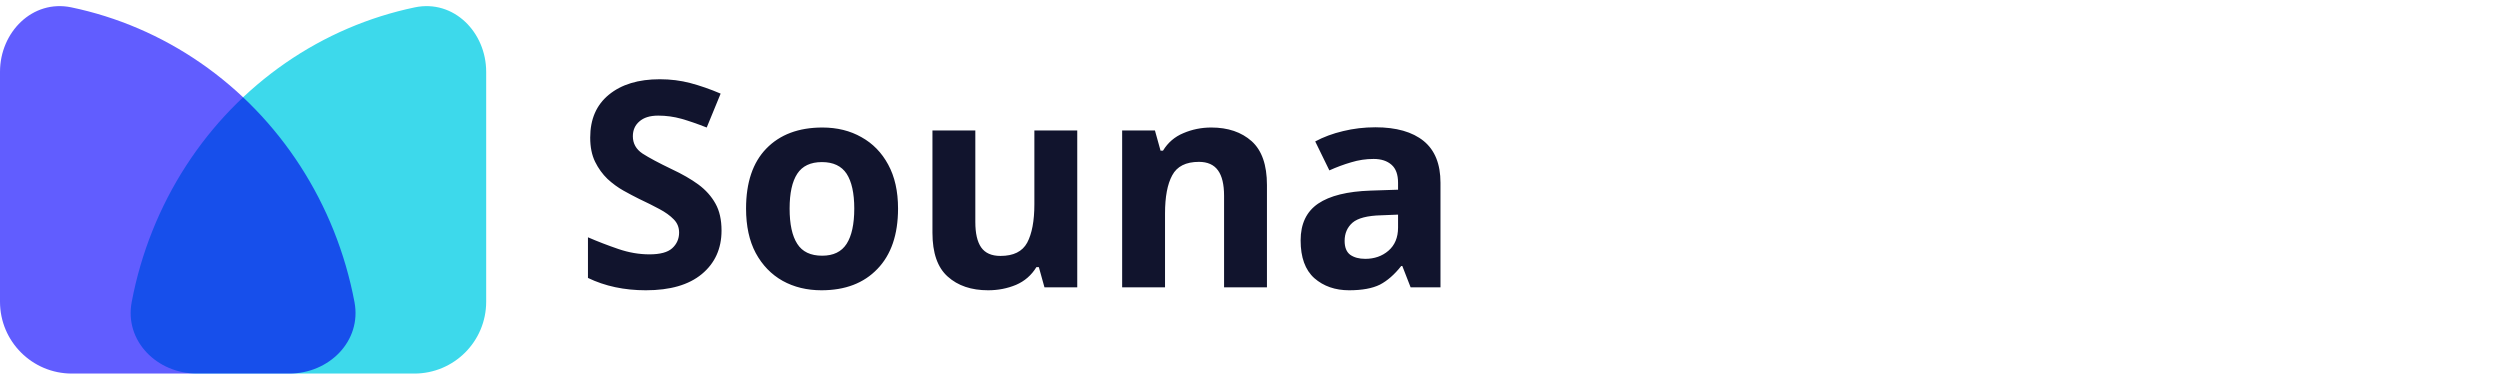
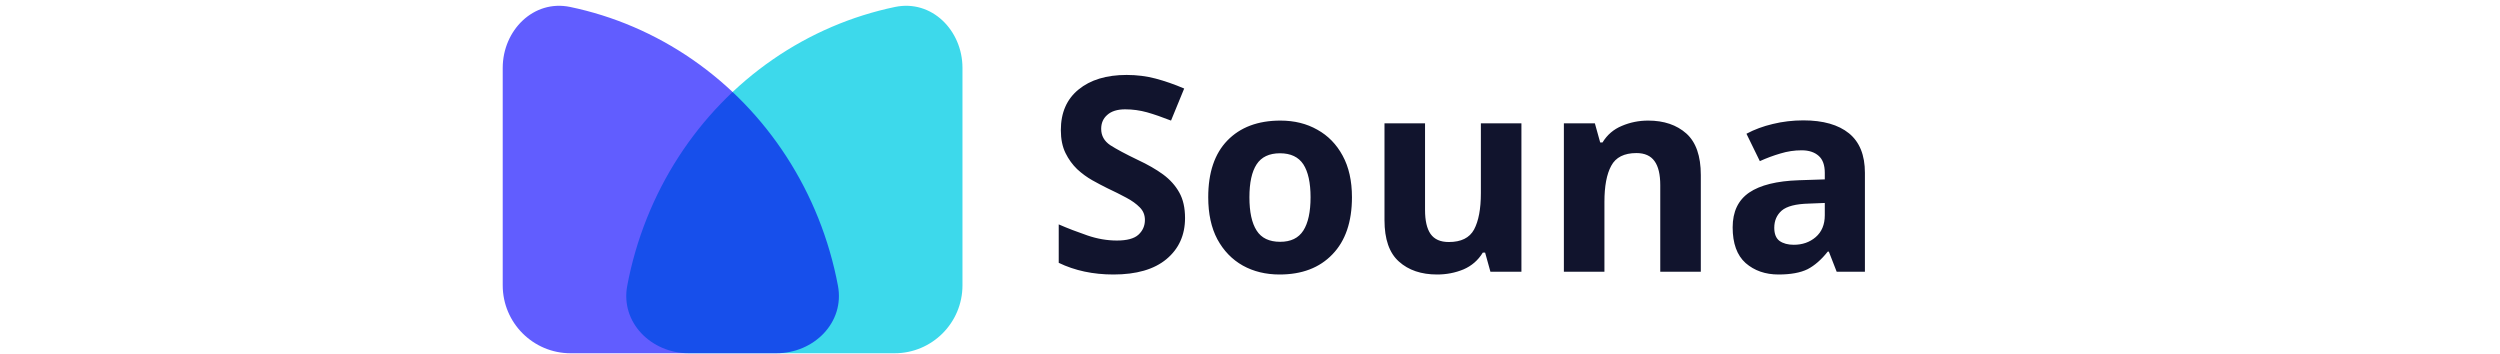
- <svg xmlns="http://www.w3.org/2000/svg" width="174" height="26" viewBox="0 0 174 26" fill="none">
-   <text x="40" y="20" font-family="Tahoma" font-size="20" fill="#11142D" font-weight="bold">
-         Souna
+ <svg xmlns="http://www.w3.org/2000/svg" width="184" height="26" viewBox="0 0 110 26" fill="none">
+   <text x="40" y="20" font-family="Tahoma" font-size="20" fill="#11142D" font-weight="bold">Souna
    </text>
  <path d="M20.137 26C22.898 26 25.184 23.742 24.673 21.029C24.353 19.327 23.868 17.659 23.224 16.05C21.96 12.896 20.109 10.03 17.774 7.615C15.44 5.201 12.669 3.286 9.619 1.979C8.114 1.334 6.555 0.844 4.965 0.512C2.262 -0.051 0 2.239 0 5V21C0 23.761 2.239 26 5 26H20.137Z" fill="#615DFF" />
  <g style="mix-blend-mode:multiply">
    <path d="M13.701 26C10.94 26 8.654 23.742 9.165 21.029C9.485 19.327 9.97 17.659 10.615 16.05C11.878 12.896 13.729 10.03 16.064 7.615C18.398 5.201 21.169 3.286 24.219 1.979C25.724 1.334 27.283 0.844 28.873 0.512C31.577 -0.051 33.838 2.239 33.838 5V21C33.838 23.761 31.6 26 28.838 26H13.701Z" fill="#3DD9EB" />
  </g>
</svg>
